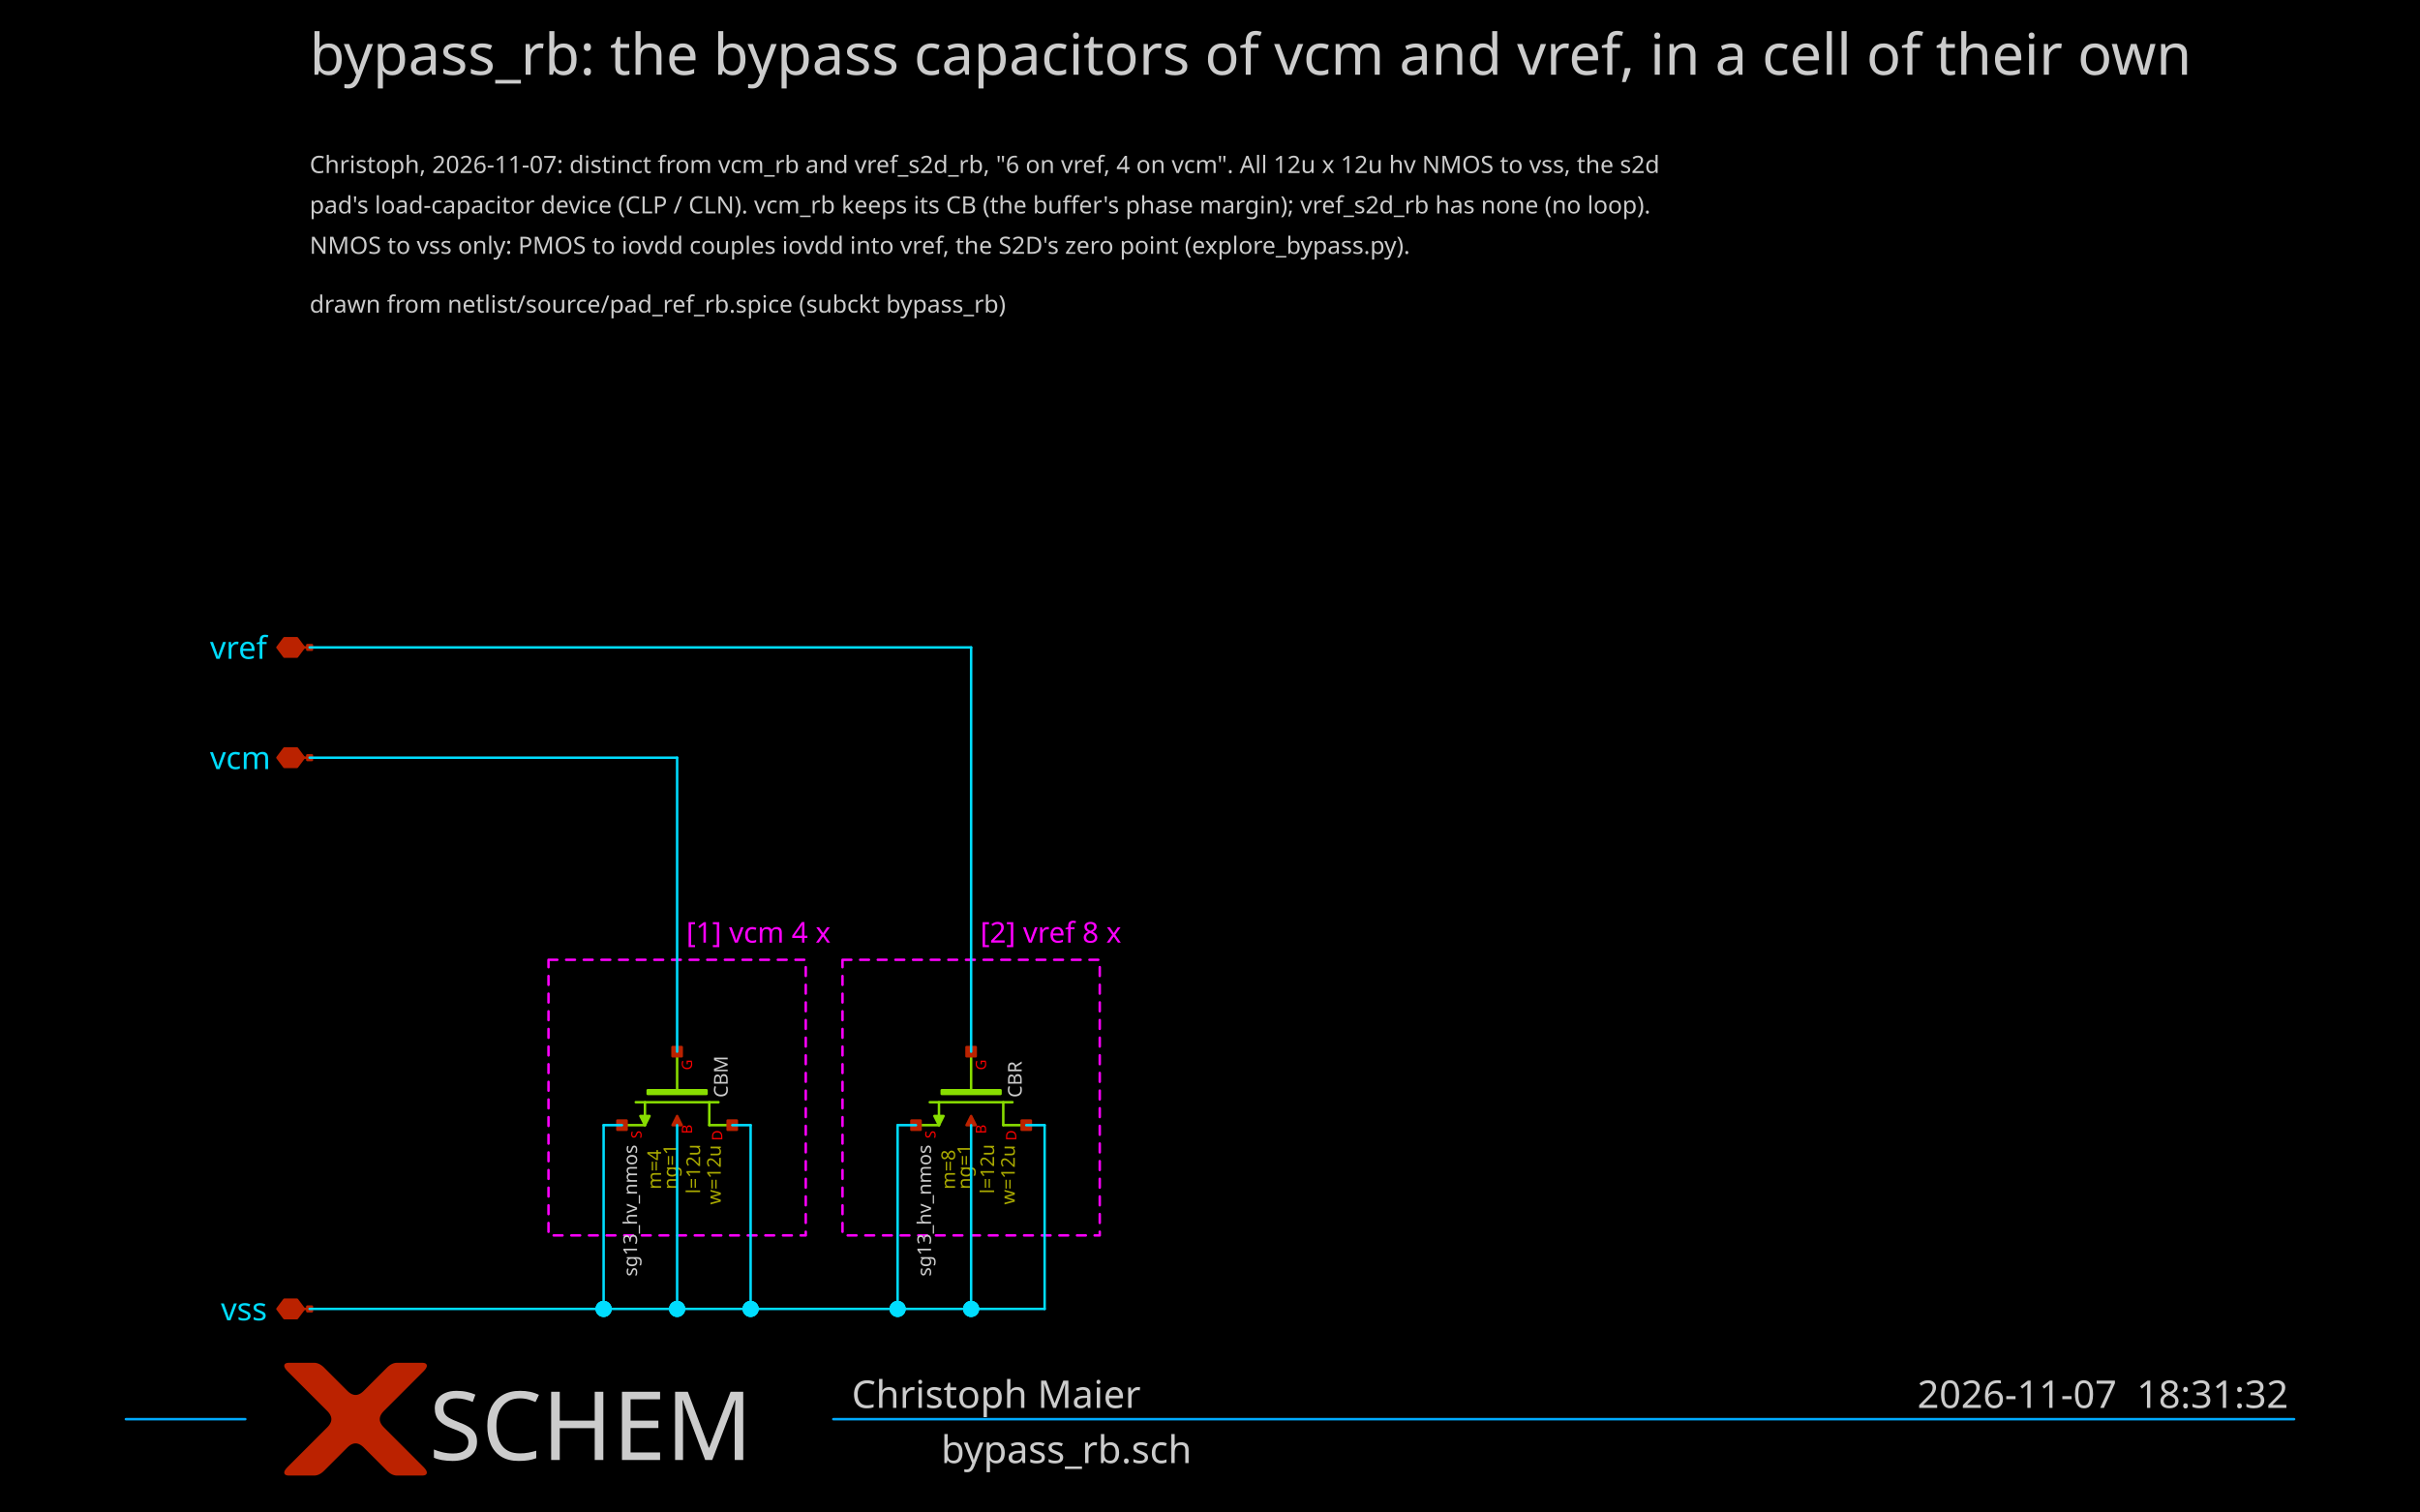
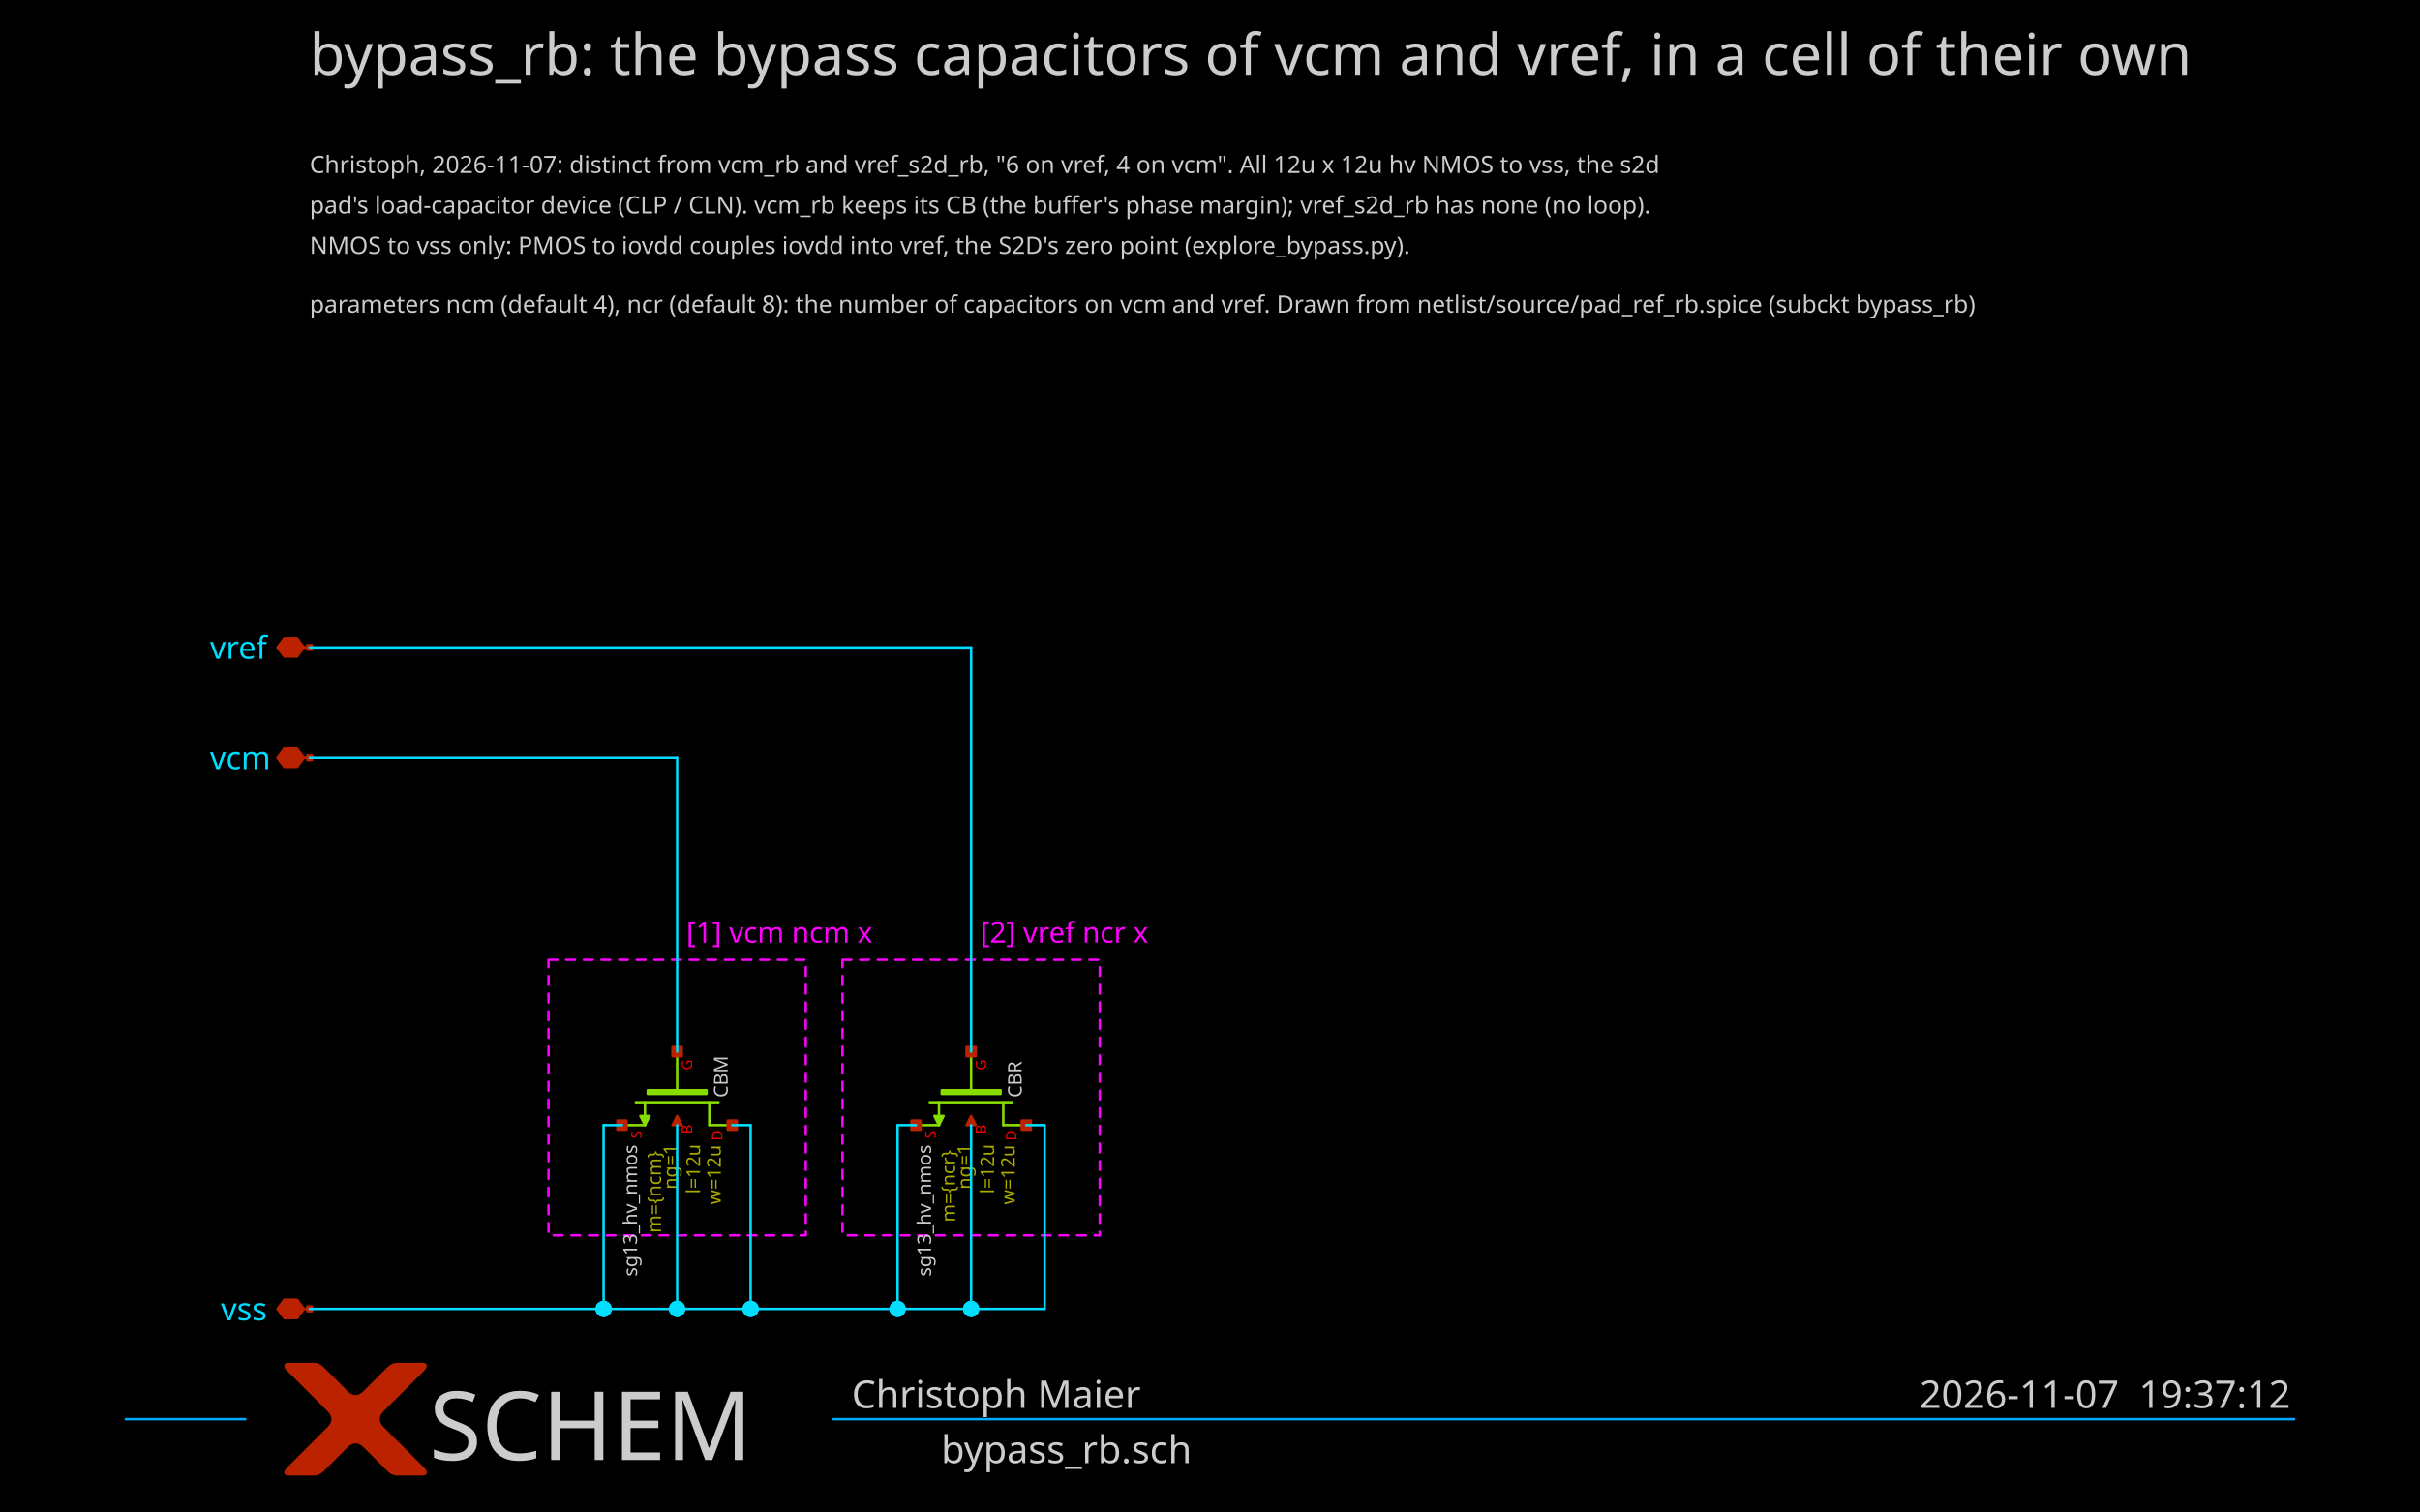
<svg xmlns="http://www.w3.org/2000/svg" width="1111" height="694" version="1.1">
  <style type="text/css">
.l0{
  fill: #000000;
  stroke: #000000;
  stroke-linecap:round;
  stroke-linejoin:round;
  stroke-width: 1.139;
}
.l1{
  fill: #00ddff;
  stroke: #00ddff;
  stroke-linecap:round;
  stroke-linejoin:round;
  stroke-width: 1.139;
}
.l2{
  fill: #4f4f4f; fill-opacity: 0.2;
  stroke: #4f4f4f;
  stroke-linecap:round;
  stroke-linejoin:round;
  stroke-width: 1.139;
}
.l3{
  fill: #cccccc; fill-opacity: 0.5;
  stroke: #cccccc;
  stroke-linecap:round;
  stroke-linejoin:round;
  stroke-width: 1.139;
}
.l4{
  fill: #88dd00;
  stroke: #88dd00;
  stroke-linecap:round;
  stroke-linejoin:round;
  stroke-width: 1.139;
}
.l5{
  fill: #bb2200;
  stroke: #bb2200;
  stroke-linecap:round;
  stroke-linejoin:round;
  stroke-width: 1.139;
}
.l6{
  fill: #00aaff; fill-opacity: 0.5;
  stroke: #00aaff;
  stroke-linecap:round;
  stroke-linejoin:round;
  stroke-width: 1.139;
}
.l7{
  fill: #ff0000; fill-opacity: 0.5;
  stroke: #ff0000;
  stroke-linecap:round;
  stroke-linejoin:round;
  stroke-width: 1.139;
}
.l8{
  fill: #ffff00; fill-opacity: 0.5;
  stroke: #ffff00;
  stroke-linecap:round;
  stroke-linejoin:round;
  stroke-width: 1.139;
}
.l9{
  fill: #ffffff; fill-opacity: 0.5;
  stroke: #ffffff;
  stroke-linecap:round;
  stroke-linejoin:round;
  stroke-width: 1.139;
}
.l10{
  fill: #ff00ff;
  stroke: #ff00ff;
  stroke-linecap:round;
  stroke-linejoin:round;
  stroke-width: 1.139;
}
.l11{
  fill: #00ff00; fill-opacity: 0.5;
  stroke: #00ff00;
  stroke-linecap:round;
  stroke-linejoin:round;
  stroke-width: 1.139;
}
.l12{
  fill: #0044ff; fill-opacity: 0.5;
  stroke: #0044ff;
  stroke-linecap:round;
  stroke-linejoin:round;
  stroke-width: 1.139;
}
.l13{
  fill: #aaaa00; fill-opacity: 0.5;
  stroke: #aaaa00;
  stroke-linecap:round;
  stroke-linejoin:round;
  stroke-width: 1.139;
}
.l14{
  fill: #aaccaa; fill-opacity: 0.2;
  stroke: #aaccaa;
  stroke-linecap:round;
  stroke-linejoin:round;
  stroke-width: 1.139;
}
.l15{
  fill: #ff7777; fill-opacity: 0.5;
  stroke: #ff7777;
  stroke-linecap:round;
  stroke-linejoin:round;
  stroke-width: 1.139;
}
.l16{
  fill: #bfff81; fill-opacity: 0.5;
  stroke: #bfff81;
  stroke-linecap:round;
  stroke-linejoin:round;
  stroke-width: 1.139;
}
.l17{
  fill: #00ffcc; fill-opacity: 0.2;
  stroke: #00ffcc;
  stroke-linecap:round;
  stroke-linejoin:round;
  stroke-width: 1.139;
}
.l18{
  fill: #ce0097; fill-opacity: 0.5;
  stroke: #ce0097;
  stroke-linecap:round;
  stroke-linejoin:round;
  stroke-width: 1.139;
}
.l19{
  fill: #d2d46b; fill-opacity: 0.2;
  stroke: #d2d46b;
  stroke-linecap:round;
  stroke-linejoin:round;
  stroke-width: 1.139;
}
.l20{
  fill: #ef6158; fill-opacity: 0.2;
  stroke: #ef6158;
  stroke-linecap:round;
  stroke-linejoin:round;
  stroke-width: 1.139;
}
.l21{
  fill: #fdb200; fill-opacity: 0.2;
  stroke: #fdb200;
  stroke-linecap:round;
  stroke-linejoin:round;
  stroke-width: 1.139;
}
text {font-family: Sans-Serif;}
</style>
  <rect class="l0" x="0" y="0" width="1111" height="694" />
  <path class="l4" d="M291.88 506.016L329.841 506.016" />
  <path class="l4" d="M325.623 516.56L336.168 516.56" />
  <path class="l4" d="M285.553 516.56L296.098 516.56" />
  <path class="l4" d="M296.098 506.016L296.098 516.56" />
  <path class="l4" d="M325.623 506.016L325.623 516.56" />
  <path class="l4" d="M310.861 482.817L310.861 501.376" />
  <path class="l4" d="M293.989 512.342L296.098 516.56L298.207 512.342L293.989 512.342" />
  <path class="l4" d="M297.363 500.532L324.358 500.532L324.358 502.219L297.363 502.219L297.363 500.532z" />
  <path class="l4" d="M426.853 506.016L464.815 506.016" />
  <path class="l4" d="M460.597 516.56L471.142 516.56" />
  <path class="l4" d="M420.527 516.56L431.071 516.56" />
  <path class="l4" d="M431.071 506.016L431.071 516.56" />
  <path class="l4" d="M460.597 506.016L460.597 516.56" />
  <path class="l4" d="M445.834 482.817L445.834 501.376" />
  <path class="l4" d="M428.962 512.342L431.071 516.56L433.18 512.342L428.962 512.342" />
  <path class="l4" d="M432.337 500.532L459.331 500.532L459.331 502.219L432.337 502.219L432.337 500.532z" />
  <path class="l5" d="M139.508 600.919L142.144 600.919" />
  <path class="l5" d="M130.545 605.137L127.381 600.919L130.545 596.701L136.344 596.701L139.508 600.919L136.344 605.137L130.545 605.137" />
  <path class="l5" d="M141.089 599.864L143.198 599.864L143.198 601.973L141.089 601.973L141.089 599.864z" />
  <path class="l5" d="M139.508 347.844L142.144 347.844" />
  <path class="l5" d="M130.545 352.062L127.381 347.844L130.545 343.626L136.344 343.626L139.508 347.844L136.344 352.062L130.545 352.062" />
  <path class="l5" d="M141.089 346.789L143.198 346.789L143.198 348.898L141.089 348.898L141.089 346.789z" />
  <path class="l5" d="M139.508 297.229L142.144 297.229" />
  <path class="l5" d="M130.545 301.446L127.381 297.229L130.545 293.011L136.344 293.011L139.508 297.229L136.344 301.446L130.545 301.446" />
  <path class="l5" d="M141.089 296.174L143.198 296.174L143.198 298.283L141.089 298.283L141.089 296.174z" />
  <path class="l5" d="M308.752 516.56L310.861 512.342L312.97 516.56L308.752 516.56" />
  <path class="l5" d="M334.059 514.451L338.277 514.451L338.277 518.669L334.059 518.669L334.059 514.451z" />
  <path class="l5" d="M308.752 480.708L312.97 480.708L312.97 484.926L308.752 484.926L308.752 480.708z" />
  <path class="l5" d="M283.444 514.451L287.662 514.451L287.662 518.669L283.444 518.669L283.444 514.451z" />
  <path class="l5" d="M310.795 516.494L310.927 516.494L310.927 516.626L310.795 516.626L310.795 516.494z" />
  <path class="l5" d="M443.725 516.56L445.834 512.342L447.943 516.56L443.725 516.56" />
  <path class="l5" d="M469.033 514.451L473.251 514.451L473.251 518.669L469.033 518.669L469.033 514.451z" />
  <path class="l5" d="M443.725 480.708L447.943 480.708L447.943 484.926L443.725 484.926L443.725 480.708z" />
  <path class="l5" d="M418.418 514.451L422.636 514.451L422.636 518.669L418.418 518.669L418.418 514.451z" />
  <path class="l5" d="M445.768 516.494L445.9 516.494L445.9 516.626L445.768 516.626L445.768 516.494z" />
  <path class="l5" d="M184.323 638.88L184.059 639.144L183.796 639.407L183.532 639.671L183.269 639.935L183.005 640.198L182.741 640.462L182.478 640.725L182.214 640.989L181.95 641.253L181.687 641.516L181.423 641.78L181.16 642.043L180.896 642.307L180.632 642.571L180.369 642.834L180.105 643.098L179.842 643.362L179.578 643.625L179.314 643.889L179.051 644.152L178.787 644.416L178.523 644.68L178.26 644.943L177.996 645.207L177.733 645.471L177.469 645.734L177.205 645.998L176.942 646.261L176.678 646.525L176.414 646.789L176.151 647.052L175.887 647.316L175.887 647.316L175.632 647.58L175.393 647.843L175.171 648.107L174.965 648.37L174.775 648.634L174.602 648.898L174.446 649.161L174.305 649.425L174.182 649.688L174.075 649.952L173.984 650.216L173.91 650.479L173.852 650.743L173.811 651.007L173.786 651.27L173.778 651.534L173.786 651.797L173.811 652.061L173.852 652.325L173.91 652.588L173.984 652.852L174.075 653.116L174.182 653.379L174.305 653.643L174.446 653.906L174.602 654.17L174.775 654.434L174.965 654.697L175.171 654.961L175.393 655.224L175.632 655.488L175.887 655.752L175.887 655.752L176.152 656.016L176.419 656.283L176.687 656.552L176.958 656.823L177.231 657.096L177.506 657.371L177.783 657.648L178.062 657.927L178.343 658.208L178.626 658.491L178.912 658.776L179.199 659.063L179.488 659.353L179.78 659.644L180.073 659.938L180.369 660.233L180.666 660.531L180.966 660.831L181.268 661.132L181.572 661.436L181.877 661.742L182.185 662.05L182.495 662.36L182.807 662.672L183.121 662.986L183.437 663.302L183.756 663.62L184.076 663.94L184.398 664.263L184.723 664.587L185.049 664.914L185.378 665.242L185.378 665.242L185.705 665.57L186.028 665.893L186.348 666.212L186.663 666.527L186.974 666.838L187.281 667.145L187.583 667.448L187.882 667.746L188.176 668.041L188.467 668.331L188.753 668.618L189.035 668.9L189.313 669.178L189.587 669.452L189.857 669.722L190.123 669.987L190.384 670.249L190.642 670.506L190.895 670.76L191.144 671.009L191.389 671.254L191.63 671.495L191.867 671.732L192.1 671.964L192.328 672.193L192.553 672.417L192.773 672.638L192.99 672.854L193.202 673.066L193.41 673.274L193.614 673.478L193.813 673.678L193.813 673.678L194.005 673.873L194.184 674.061L194.351 674.243L194.505 674.419L194.647 674.589L194.777 674.753L194.895 674.911L195 675.062L195.092 675.207L195.173 675.346L195.241 675.479L195.296 675.606L195.339 675.726L195.37 675.84L195.389 675.949L195.395 676.05L195.389 676.146L195.37 676.236L195.339 676.319L195.296 676.396L195.241 676.468L195.173 676.532L195.092 676.591L195 676.644L194.895 676.69L194.777 676.73L194.647 676.764L194.505 676.792L194.351 676.814L194.184 676.829L194.005 676.838L193.813 676.841L193.813 676.841L193.616 676.841L193.418 676.841L193.22 676.841L193.023 676.841L192.825 676.841L192.627 676.841L192.429 676.841L192.232 676.841L192.034 676.841L191.836 676.841L191.639 676.841L191.441 676.841L191.243 676.841L191.045 676.841L190.848 676.841L190.65 676.841L190.452 676.841L190.255 676.841L190.057 676.841L189.859 676.841L189.661 676.841L189.464 676.841L189.266 676.841L189.068 676.841L188.871 676.841L188.673 676.841L188.475 676.841L188.277 676.841L188.08 676.841L187.882 676.841L187.684 676.841L187.486 676.841L187.486 676.841L187.29 676.841L187.095 676.841L186.903 676.841L186.712 676.841L186.524 676.841L186.337 676.841L186.153 676.841L185.971 676.841L185.79 676.841L185.612 676.841L185.436 676.841L185.262 676.841L185.09 676.841L184.92 676.841L184.752 676.841L184.587 676.841L184.423 676.841L184.261 676.841L184.102 676.841L183.944 676.841L183.789 676.841L183.635 676.841L183.484 676.841L183.334 676.841L183.187 676.841L183.042 676.841L182.899 676.841L182.758 676.841L182.619 676.841L182.482 676.841L182.347 676.841L182.214 676.841L182.214 676.841L182.082 676.839L181.95 676.833L181.819 676.823L181.687 676.808L181.555 676.79L181.423 676.767L181.291 676.74L181.16 676.71L181.028 676.675L180.896 676.635L180.764 676.592L180.632 676.545L180.501 676.493L180.369 676.438L180.237 676.378L180.105 676.314L179.973 676.246L179.842 676.174L179.71 676.098L179.578 676.018L179.446 675.933L179.314 675.845L179.182 675.752L179.051 675.655L178.919 675.554L178.787 675.449L178.655 675.34L178.523 675.227L178.392 675.109L178.26 674.988L178.128 674.862L177.996 674.732L177.996 674.732L177.864 674.601L177.733 674.469L177.601 674.337L177.469 674.205L177.337 674.073L177.205 673.942L177.074 673.81L176.942 673.678L176.81 673.546L176.678 673.414L176.546 673.282L176.414 673.151L176.283 673.019L176.151 672.887L176.019 672.755L175.887 672.623L175.755 672.492L175.624 672.36L175.492 672.228L175.36 672.096L175.228 671.964L175.096 671.833L174.965 671.701L174.833 671.569L174.701 671.437L174.569 671.305L174.437 671.173L174.305 671.042L174.174 670.91L174.042 670.778L173.91 670.646L173.778 670.514L173.778 670.514L173.644 670.381L173.506 670.243L173.364 670.1L173.218 669.954L173.068 669.804L172.913 669.649L172.755 669.491L172.592 669.328L172.425 669.161L172.254 668.99L172.079 668.815L171.9 668.636L171.717 668.453L171.529 668.265L171.338 668.074L171.142 667.878L170.942 667.678L170.738 667.475L170.53 667.267L170.318 667.054L170.102 666.838L169.882 666.618L169.657 666.393L169.429 666.165L169.196 665.932L168.959 665.695L168.718 665.454L168.473 665.209L168.224 664.96L167.97 664.707L167.713 664.449L167.451 664.188L167.451 664.188L167.188 663.932L166.924 663.693L166.661 663.471L166.397 663.265L166.133 663.075L165.87 662.902L165.606 662.746L165.342 662.606L165.079 662.482L164.815 662.375L164.552 662.285L164.288 662.21L164.024 662.153L163.761 662.112L163.497 662.087L163.233 662.079L162.97 662.087L162.706 662.112L162.443 662.153L162.179 662.21L161.915 662.285L161.652 662.375L161.388 662.482L161.124 662.606L160.861 662.746L160.597 662.902L160.334 663.075L160.07 663.265L159.806 663.471L159.543 663.693L159.279 663.932L159.016 664.188L159.016 664.188L158.754 664.449L158.497 664.707L158.243 664.96L157.994 665.209L157.749 665.454L157.508 665.695L157.271 665.932L157.038 666.165L156.81 666.393L156.585 666.618L156.365 666.838L156.149 667.054L155.937 667.267L155.729 667.475L155.525 667.678L155.325 667.878L155.129 668.074L154.938 668.265L154.75 668.453L154.567 668.636L154.388 668.815L154.213 668.99L154.042 669.161L153.875 669.328L153.712 669.491L153.554 669.649L153.399 669.804L153.249 669.954L153.103 670.1L152.961 670.243L152.823 670.381L152.689 670.514L152.689 670.514L152.557 670.646L152.425 670.778L152.293 670.91L152.161 671.042L152.03 671.173L151.898 671.305L151.766 671.437L151.634 671.569L151.502 671.701L151.371 671.833L151.239 671.964L151.107 672.096L150.975 672.228L150.843 672.36L150.712 672.492L150.58 672.623L150.448 672.755L150.316 672.887L150.184 673.019L150.052 673.151L149.921 673.282L149.789 673.414L149.657 673.546L149.525 673.678L149.393 673.81L149.262 673.942L149.13 674.073L148.998 674.205L148.866 674.337L148.734 674.469L148.603 674.601L148.471 674.732L148.471 674.732L148.339 674.862L148.207 674.988L148.075 675.109L147.943 675.227L147.812 675.34L147.68 675.449L147.548 675.554L147.416 675.655L147.284 675.752L147.153 675.845L147.021 675.933L146.889 676.018L146.757 676.098L146.625 676.174L146.494 676.246L146.362 676.314L146.23 676.378L146.098 676.438L145.966 676.493L145.835 676.545L145.703 676.592L145.571 676.635L145.439 676.675L145.307 676.71L145.175 676.74L145.044 676.767L144.912 676.79L144.78 676.808L144.648 676.823L144.516 676.833L144.385 676.839L144.253 676.841L144.253 676.841L144.12 676.841L143.985 676.841L143.848 676.841L143.709 676.841L143.568 676.841L143.425 676.841L143.28 676.841L143.132 676.841L142.983 676.841L142.832 676.841L142.678 676.841L142.523 676.841L142.365 676.841L142.206 676.841L142.044 676.841L141.88 676.841L141.714 676.841L141.547 676.841L141.377 676.841L141.205 676.841L141.031 676.841L140.855 676.841L140.676 676.841L140.496 676.841L140.314 676.841L140.13 676.841L139.943 676.841L139.755 676.841L139.564 676.841L139.372 676.841L139.177 676.841L138.98 676.841L138.98 676.841L138.783 676.841L138.585 676.841L138.387 676.841L138.19 676.841L137.992 676.841L137.794 676.841L137.596 676.841L137.399 676.841L137.201 676.841L137.003 676.841L136.806 676.841L136.608 676.841L136.41 676.841L136.212 676.841L136.015 676.841L135.817 676.841L135.619 676.841L135.422 676.841L135.224 676.841L135.026 676.841L134.828 676.841L134.631 676.841L134.433 676.841L134.235 676.841L134.038 676.841L133.84 676.841L133.642 676.841L133.444 676.841L133.247 676.841L133.049 676.841L132.851 676.841L132.654 676.841L132.654 676.841L132.462 676.838L132.283 676.829L132.116 676.814L131.962 676.792L131.819 676.764L131.69 676.73L131.572 676.69L131.467 676.644L131.375 676.591L131.294 676.532L131.226 676.468L131.171 676.396L131.127 676.319L131.097 676.236L131.078 676.146L131.072 676.05L131.078 675.949L131.097 675.84L131.127 675.726L131.171 675.606L131.226 675.479L131.294 675.346L131.375 675.207L131.467 675.062L131.572 674.911L131.69 674.753L131.819 674.589L131.962 674.419L132.116 674.243L132.283 674.061L132.462 673.873L132.654 673.678L132.654 673.678L132.853 673.478L133.057 673.274L133.265 673.066L133.477 672.854L133.694 672.638L133.914 672.417L134.138 672.193L134.367 671.964L134.6 671.732L134.837 671.495L135.078 671.254L135.323 671.009L135.572 670.76L135.825 670.506L136.083 670.249L136.344 669.987L136.61 669.722L136.88 669.452L137.154 669.178L137.432 668.9L137.714 668.618L138 668.331L138.29 668.041L138.585 667.746L138.884 667.448L139.186 667.145L139.493 666.838L139.804 666.527L140.119 666.212L140.439 665.893L140.762 665.57L141.089 665.242L141.089 665.242L141.418 664.914L141.744 664.587L142.069 664.263L142.391 663.94L142.711 663.62L143.029 663.302L143.346 662.986L143.66 662.672L143.972 662.36L144.282 662.05L144.59 661.742L144.895 661.436L145.199 661.132L145.501 660.831L145.801 660.531L146.098 660.233L146.394 659.938L146.687 659.644L146.979 659.353L147.268 659.063L147.555 658.776L147.841 658.491L148.124 658.208L148.405 657.927L148.684 657.648L148.961 657.371L149.236 657.096L149.509 656.823L149.78 656.552L150.048 656.283L150.315 656.016L150.58 655.752L150.58 655.752L150.835 655.488L151.074 655.224L151.296 654.961L151.502 654.697L151.692 654.434L151.865 654.17L152.021 653.906L152.161 653.643L152.285 653.379L152.392 653.116L152.483 652.852L152.557 652.588L152.615 652.325L152.656 652.061L152.68 651.797L152.689 651.534L152.68 651.27L152.656 651.007L152.615 650.743L152.557 650.479L152.483 650.216L152.392 649.952L152.285 649.688L152.161 649.425L152.021 649.161L151.865 648.898L151.692 648.634L151.502 648.37L151.296 648.107L151.074 647.843L150.835 647.58L150.58 647.316L150.58 647.316L150.315 647.051L150.048 646.785L149.78 646.516L149.509 646.245L149.236 645.972L148.961 645.697L148.684 645.42L148.405 645.141L148.124 644.86L147.841 644.577L147.555 644.291L147.268 644.004L146.979 643.715L146.687 643.423L146.394 643.13L146.098 642.834L145.801 642.537L145.501 642.237L145.199 641.935L144.895 641.632L144.59 641.326L144.282 641.018L143.972 640.708L143.66 640.396L143.346 640.082L143.029 639.766L142.711 639.447L142.391 639.127L142.069 638.805L141.744 638.481L141.418 638.154L141.089 637.826L141.089 637.826L140.762 637.498L140.439 637.175L140.119 636.856L139.804 636.54L139.493 636.229L139.186 635.923L138.884 635.62L138.585 635.321L138.29 635.027L138 634.736L137.714 634.45L137.432 634.168L137.154 633.89L136.88 633.616L136.61 633.346L136.344 633.08L136.083 632.819L135.825 632.561L135.572 632.308L135.323 632.059L135.078 631.814L134.837 631.573L134.6 631.336L134.367 631.103L134.138 630.875L133.914 630.65L133.694 630.43L133.477 630.214L133.265 630.001L133.057 629.793L132.853 629.59L132.654 629.39L132.654 629.39L132.462 629.195L132.283 629.007L132.116 628.824L131.962 628.648L131.819 628.478L131.69 628.315L131.572 628.157L131.467 628.006L131.375 627.861L131.294 627.722L131.226 627.589L131.171 627.462L131.127 627.342L131.097 627.227L131.078 627.119L131.072 627.017L131.078 626.921L131.097 626.832L131.127 626.748L131.171 626.671L131.226 626.6L131.294 626.535L131.375 626.477L131.467 626.424L131.572 626.378L131.69 626.338L131.819 626.304L131.962 626.276L132.116 626.254L132.283 626.239L132.462 626.229L132.654 626.226L132.654 626.226L132.851 626.226L133.049 626.226L133.247 626.226L133.444 626.226L133.642 626.226L133.84 626.226L134.038 626.226L134.235 626.226L134.433 626.226L134.631 626.226L134.828 626.226L135.026 626.226L135.224 626.226L135.422 626.226L135.619 626.226L135.817 626.226L136.015 626.226L136.212 626.226L136.41 626.226L136.608 626.226L136.806 626.226L137.003 626.226L137.201 626.226L137.399 626.226L137.596 626.226L137.794 626.226L137.992 626.226L138.19 626.226L138.387 626.226L138.585 626.226L138.783 626.226L138.98 626.226L138.98 626.226L139.177 626.226L139.372 626.226L139.564 626.226L139.755 626.226L139.943 626.226L140.13 626.226L140.314 626.226L140.496 626.226L140.676 626.226L140.855 626.226L141.031 626.226L141.205 626.226L141.377 626.226L141.547 626.226L141.714 626.226L141.88 626.226L142.044 626.226L142.206 626.226L142.365 626.226L142.523 626.226L142.678 626.226L142.832 626.226L142.983 626.226L143.132 626.226L143.28 626.226L143.425 626.226L143.568 626.226L143.709 626.226L143.848 626.226L143.985 626.226L144.12 626.226L144.253 626.226L144.253 626.226L144.385 626.228L144.516 626.235L144.648 626.245L144.78 626.259L144.912 626.278L145.044 626.3L145.175 626.327L145.307 626.358L145.439 626.393L145.571 626.432L145.703 626.475L145.835 626.523L145.966 626.574L146.098 626.63L146.23 626.69L146.362 626.754L146.494 626.821L146.625 626.894L146.757 626.97L146.889 627.05L147.021 627.135L147.153 627.223L147.284 627.316L147.416 627.413L147.548 627.513L147.68 627.619L147.812 627.728L147.943 627.841L148.075 627.958L148.207 628.08L148.339 628.206L148.471 628.335L148.471 628.335L148.603 628.467L148.734 628.599L148.866 628.731L148.998 628.862L149.13 628.994L149.262 629.126L149.393 629.258L149.525 629.39L149.657 629.522L149.789 629.653L149.921 629.785L150.052 629.917L150.184 630.049L150.316 630.181L150.448 630.312L150.58 630.444L150.712 630.576L150.843 630.708L150.975 630.84L151.107 630.971L151.239 631.103L151.371 631.235L151.502 631.367L151.634 631.499L151.766 631.631L151.898 631.762L152.03 631.894L152.161 632.026L152.293 632.158L152.425 632.29L152.557 632.421L152.689 632.553L152.689 632.553L152.823 632.687L152.961 632.825L153.103 632.967L153.249 633.113L153.399 633.264L153.554 633.418L153.712 633.577L153.875 633.739L154.042 633.906L154.213 634.077L154.388 634.252L154.567 634.431L154.75 634.615L154.938 634.802L155.129 634.994L155.325 635.189L155.525 635.389L155.729 635.593L155.937 635.801L156.149 636.013L156.365 636.229L156.585 636.45L156.81 636.674L157.038 636.903L157.271 637.136L157.508 637.372L157.749 637.613L157.994 637.859L158.243 638.108L158.497 638.361L158.754 638.618L159.016 638.88L159.016 638.88L159.279 639.135L159.543 639.374L159.806 639.597L160.07 639.803L160.334 639.992L160.597 640.165L160.861 640.322L161.124 640.462L161.388 640.585L161.652 640.692L161.915 640.783L162.179 640.857L162.443 640.915L162.706 640.956L162.97 640.981L163.233 640.989L163.497 640.981L163.761 640.956L164.024 640.915L164.288 640.857L164.552 640.783L164.815 640.692L165.079 640.585L165.342 640.462L165.606 640.322L165.87 640.165L166.133 639.992L166.397 639.803L166.661 639.597L166.924 639.374L167.188 639.135L167.451 638.88L167.451 638.88L167.713 638.618L167.97 638.361L168.224 638.108L168.473 637.859L168.718 637.613L168.959 637.372L169.196 637.136L169.429 636.903L169.657 636.674L169.882 636.45L170.102 636.229L170.318 636.013L170.53 635.801L170.738 635.593L170.942 635.389L171.142 635.189L171.338 634.994L171.529 634.802L171.717 634.615L171.9 634.431L172.079 634.252L172.254 634.077L172.425 633.906L172.592 633.739L172.755 633.577L172.913 633.418L173.068 633.264L173.218 633.113L173.364 632.967L173.506 632.825L173.644 632.687L173.778 632.553L173.778 632.553L173.91 632.421L174.042 632.29L174.174 632.158L174.305 632.026L174.437 631.894L174.569 631.762L174.701 631.631L174.833 631.499L174.965 631.367L175.096 631.235L175.228 631.103L175.36 630.971L175.492 630.84L175.624 630.708L175.755 630.576L175.887 630.444L176.019 630.312L176.151 630.181L176.283 630.049L176.414 629.917L176.546 629.785L176.678 629.653L176.81 629.522L176.942 629.39L177.074 629.258L177.205 629.126L177.337 628.994L177.469 628.862L177.601 628.731L177.733 628.599L177.864 628.467L177.996 628.335L177.996 628.335L178.128 628.206L178.26 628.08L178.392 627.958L178.523 627.841L178.655 627.728L178.787 627.619L178.919 627.513L179.051 627.413L179.182 627.316L179.314 627.223L179.446 627.135L179.578 627.05L179.71 626.97L179.842 626.894L179.973 626.821L180.105 626.754L180.237 626.69L180.369 626.63L180.501 626.574L180.632 626.523L180.764 626.475L180.896 626.432L181.028 626.393L181.16 626.358L181.291 626.327L181.423 626.3L181.555 626.278L181.687 626.259L181.819 626.245L181.95 626.235L182.082 626.228L182.214 626.226L182.214 626.226L182.347 626.226L182.482 626.226L182.619 626.226L182.758 626.226L182.899 626.226L183.042 626.226L183.187 626.226L183.334 626.226L183.484 626.226L183.635 626.226L183.789 626.226L183.944 626.226L184.102 626.226L184.261 626.226L184.423 626.226L184.587 626.226L184.752 626.226L184.92 626.226L185.09 626.226L185.262 626.226L185.436 626.226L185.612 626.226L185.79 626.226L185.971 626.226L186.153 626.226L186.337 626.226L186.524 626.226L186.712 626.226L186.903 626.226L187.095 626.226L187.29 626.226L187.486 626.226L187.486 626.226L187.684 626.226L187.882 626.226L188.08 626.226L188.277 626.226L188.475 626.226L188.673 626.226L188.871 626.226L189.068 626.226L189.266 626.226L189.464 626.226L189.661 626.226L189.859 626.226L190.057 626.226L190.255 626.226L190.452 626.226L190.65 626.226L190.848 626.226L191.045 626.226L191.243 626.226L191.441 626.226L191.639 626.226L191.836 626.226L192.034 626.226L192.232 626.226L192.429 626.226L192.627 626.226L192.825 626.226L193.023 626.226L193.22 626.226L193.418 626.226L193.616 626.226L193.813 626.226L193.813 626.226L194.005 626.229L194.184 626.239L194.351 626.254L194.505 626.276L194.647 626.304L194.777 626.338L194.895 626.378L195 626.424L195.092 626.477L195.173 626.535L195.241 626.6L195.296 626.671L195.339 626.748L195.37 626.832L195.389 626.921L195.395 627.017L195.389 627.119L195.37 627.227L195.339 627.342L195.296 627.462L195.241 627.589L195.173 627.722L195.092 627.861L195 628.006L194.895 628.157L194.777 628.315L194.647 628.478L194.505 628.648L194.351 628.824L194.184 629.007L194.005 629.195L193.813 629.39L193.813 629.39L193.613 629.591L193.406 629.798L193.192 630.011L192.973 630.23L192.748 630.456L192.516 630.687L192.278 630.925L192.034 631.169L191.784 631.419L191.527 631.676L191.265 631.938L190.996 632.207L190.721 632.482L190.44 632.763L190.153 633.051L189.859 633.344L189.559 633.644L189.254 633.95L188.942 634.262L188.623 634.58L188.299 634.904L187.968 635.235L187.632 635.571L187.289 635.914L186.94 636.263L186.584 636.619L186.223 636.98L185.855 637.348L185.482 637.722L185.102 638.102L184.715 638.488L184.323 638.88" />
  <path class="l6" d="M382.565 651.534L1053.21 651.534" />
  <path class="l6" d="M57.785 651.534L112.618 651.534" />
  <path class="l10" stroke-dasharray="4.049,4.049" style="fill:none;" d="M251.81 440.638L369.912 440.638L369.912 567.175L251.81 567.175L251.81 440.638" />
  <path class="l10" stroke-dasharray="4.049,4.049" style="fill:none;" d="M386.783 440.638L504.885 440.638L504.885 567.175L386.783 567.175L386.783 440.638" />
  <text fill="#00ddff" xml:space="preserve" font-size="14.476" transform="translate(101.404, 606.154)">vss</text>
  <text fill="#00ddff" xml:space="preserve" font-size="14.476" transform="translate(96.4039, 353.079)">vcm</text>
  <text fill="#00ddff" xml:space="preserve" font-size="14.476" transform="translate(96.4039, 302.464)">vref</text>
  <text fill="#cccccc" xml:space="preserve" font-size="8.773" transform="translate(334.071, 503.907) rotate(270)">CBM</text>
  <text fill="#ff0000" xml:space="preserve" font-size="6.58" transform="translate(317.724, 491.253) rotate(270)">G</text>
  <text fill="#cccccc" xml:space="preserve" font-size="8.773" transform="translate(292.465, 585.996) rotate(270)">sg13_hv_nmos</text>
  <text fill="#ff0000" xml:space="preserve" font-size="6.58" transform="translate(294.525, 522.669) rotate(270)">S</text>
  <text fill="#ff0000" xml:space="preserve" font-size="6.58" transform="translate(331.598, 523.669) rotate(270)">D</text>
  <text fill="#ff0000" xml:space="preserve" font-size="6.58" transform="translate(317.724, 520.56) rotate(270)">B</text>
-   <text fill="#aaaa00" xml:space="preserve" font-size="8.773" transform="translate(303.491, 546.051) rotate(270)">m=4</text>
+   <text fill="#aaaa00" xml:space="preserve" font-size="8.773" transform="translate(303.491, 566.051) rotate(270)">m={ncm}</text>
  <text fill="#aaaa00" xml:space="preserve" font-size="8.773" transform="translate(310.873, 546.051) rotate(270)">ng=1</text>
  <text fill="#aaaa00" xml:space="preserve" font-size="8.773" transform="translate(321.418, 548.051) rotate(270)">l=12u</text>
  <text fill="#aaaa00" xml:space="preserve" font-size="8.773" transform="translate(330.908, 553.051) rotate(270)">w=12u</text>
  <text fill="#cccccc" xml:space="preserve" font-size="8.773" transform="translate(469.045, 503.907) rotate(270)">CBR</text>
  <text fill="#ff0000" xml:space="preserve" font-size="6.58" transform="translate(452.697, 491.253) rotate(270)">G</text>
  <text fill="#cccccc" xml:space="preserve" font-size="8.773" transform="translate(427.438, 585.996) rotate(270)">sg13_hv_nmos</text>
  <text fill="#ff0000" xml:space="preserve" font-size="6.58" transform="translate(429.499, 522.669) rotate(270)">S</text>
  <text fill="#ff0000" xml:space="preserve" font-size="6.58" transform="translate(466.571, 523.669) rotate(270)">D</text>
  <text fill="#ff0000" xml:space="preserve" font-size="6.58" transform="translate(452.697, 520.56) rotate(270)">B</text>
-   <text fill="#aaaa00" xml:space="preserve" font-size="8.773" transform="translate(438.465, 546.051) rotate(270)">m=8</text>
+   <text fill="#aaaa00" xml:space="preserve" font-size="8.773" transform="translate(438.465, 561.051) rotate(270)">m={ncr}</text>
  <text fill="#aaaa00" xml:space="preserve" font-size="8.773" transform="translate(445.846, 546.051) rotate(270)">ng=1</text>
  <text fill="#aaaa00" xml:space="preserve" font-size="8.773" transform="translate(456.391, 548.051) rotate(270)">l=12u</text>
  <text fill="#aaaa00" xml:space="preserve" font-size="8.773" transform="translate(465.881, 553.051) rotate(270)">w=12u</text>
  <text fill="#cccccc" xml:space="preserve" font-size="17.547" transform="translate(391.001, 671.684)">         bypass_rb.sch</text>
  <text fill="#cccccc" xml:space="preserve" font-size="17.547" transform="translate(391.001, 646.376)">Christoph Maier</text>
-   <text fill="#cccccc" xml:space="preserve" font-size="17.547" transform="translate(880.215, 646.376)">2026-11-07  18:31:32</text>
+   <text fill="#cccccc" xml:space="preserve" font-size="17.547" transform="translate(881.215, 646.376)">2026-11-07  19:37:12</text>
  <text fill="#cccccc" xml:space="preserve" font-size="43.866" transform="translate(196.977, 670.275)">SCHEM</text>
  <path class="l1" d="M142.144 347.844L310.861 347.844" />
  <path class="l1" d="M310.861 347.844L310.861 482.817" />
  <path class="l1" d="M142.144 297.229L445.834 297.229" />
  <path class="l1" d="M445.834 297.229L445.834 482.817" />
  <path class="l1" d="M277.117 516.56L285.553 516.56" />
  <path class="l1" d="M277.117 516.56L277.117 600.919" />
  <path class="l1" d="M310.861 516.56L310.861 600.919" />
  <path class="l1" d="M336.168 516.56L344.604 516.56" />
  <path class="l1" d="M344.604 516.56L344.604 600.919" />
  <path class="l1" d="M412.091 516.56L420.527 516.56" />
  <path class="l1" d="M412.091 516.56L412.091 600.919" />
  <path class="l1" d="M445.834 516.56L445.834 600.919" />
  <path class="l1" d="M471.142 516.56L479.577 516.56" />
  <path class="l1" d="M479.577 516.56L479.577 600.919" />
  <path class="l1" d="M445.834 600.919L479.577 600.919" />
  <path class="l1" d="M142.144 600.919L277.117 600.919" />
  <path class="l1" d="M277.117 600.919L310.861 600.919" />
  <path class="l1" d="M310.861 600.919L344.604 600.919" />
  <path class="l1" d="M344.604 600.919L412.091 600.919" />
  <path class="l1" d="M412.091 600.919L445.834 600.919" />
  <circle class="l1" cx="344.604" cy="600.919" r="3.121" />
  <circle class="l1" cx="412.091" cy="600.919" r="3.121" />
  <circle class="l1" cx="445.834" cy="600.919" r="3.121" />
  <circle class="l1" cx="310.861" cy="600.919" r="3.121" />
  <circle class="l1" cx="344.604" cy="600.919" r="3.121" />
  <circle class="l1" cx="277.117" cy="600.919" r="3.121" />
  <circle class="l1" cx="310.861" cy="600.919" r="3.121" />
  <circle class="l1" cx="277.117" cy="600.919" r="3.121" />
  <circle class="l1" cx="344.604" cy="600.919" r="3.121" />
  <circle class="l1" cx="310.861" cy="600.919" r="3.121" />
  <circle class="l1" cx="277.117" cy="600.919" r="3.121" />
  <circle class="l1" cx="412.091" cy="600.919" r="3.121" />
  <circle class="l1" cx="445.834" cy="600.919" r="3.121" />
  <circle class="l1" cx="445.834" cy="600.919" r="3.121" />
  <circle class="l1" cx="412.091" cy="600.919" r="3.121" />
  <text fill="#cccccc" xml:space="preserve" font-size="26.32" transform="translate(142.144, 34.3084)">bypass_rb: the bypass capacitors of vcm and vref, in a cell of their own</text>
  <text fill="#cccccc" xml:space="preserve" font-size="10.967" transform="translate(142.144, 79.4185)">Christoph, 2026-11-07: distinct from vcm_rb and vref_s2d_rb, "6 on vref, 4 on vcm". All 12u x 12u hv NMOS to vss, the s2d</text>
  <text fill="#cccccc" xml:space="preserve" font-size="10.967" transform="translate(142.144, 97.9774)">pad's load-capacitor device (CLP / CLN). vcm_rb keeps its CB (the buffer's phase margin); vref_s2d_rb has none (no loop).</text>
  <text fill="#cccccc" xml:space="preserve" font-size="10.967" transform="translate(142.144, 116.536)">NMOS to vss only: PMOS to iovdd couples iovdd into vref, the S2D's zero point (explore_bypass.py).</text>
-   <text fill="#cccccc" xml:space="preserve" font-size="10.967" transform="translate(142.144, 143.531)">drawn from netlist/source/pad_ref_rb.spice (subckt bypass_rb)</text>
-   <text fill="#ff00ff" xml:space="preserve" font-size="13.16" transform="translate(315.079, 432.763)">[1] vcm 4 x</text>
-   <text fill="#ff00ff" xml:space="preserve" font-size="13.16" transform="translate(450.052, 432.763)">[2] vref 8 x</text>
+   <text fill="#cccccc" xml:space="preserve" font-size="10.967" transform="translate(142.144, 143.531)">parameters ncm (default 4), ncr (default 8): the number of capacitors on vcm and vref. Drawn from netlist/source/pad_ref_rb.spice (subckt bypass_rb)</text>
+   <text fill="#ff00ff" xml:space="preserve" font-size="13.16" transform="translate(315.079, 432.763)">[1] vcm ncm x</text>
+   <text fill="#ff00ff" xml:space="preserve" font-size="13.16" transform="translate(450.052, 432.763)">[2] vref ncr x</text>
</svg>
